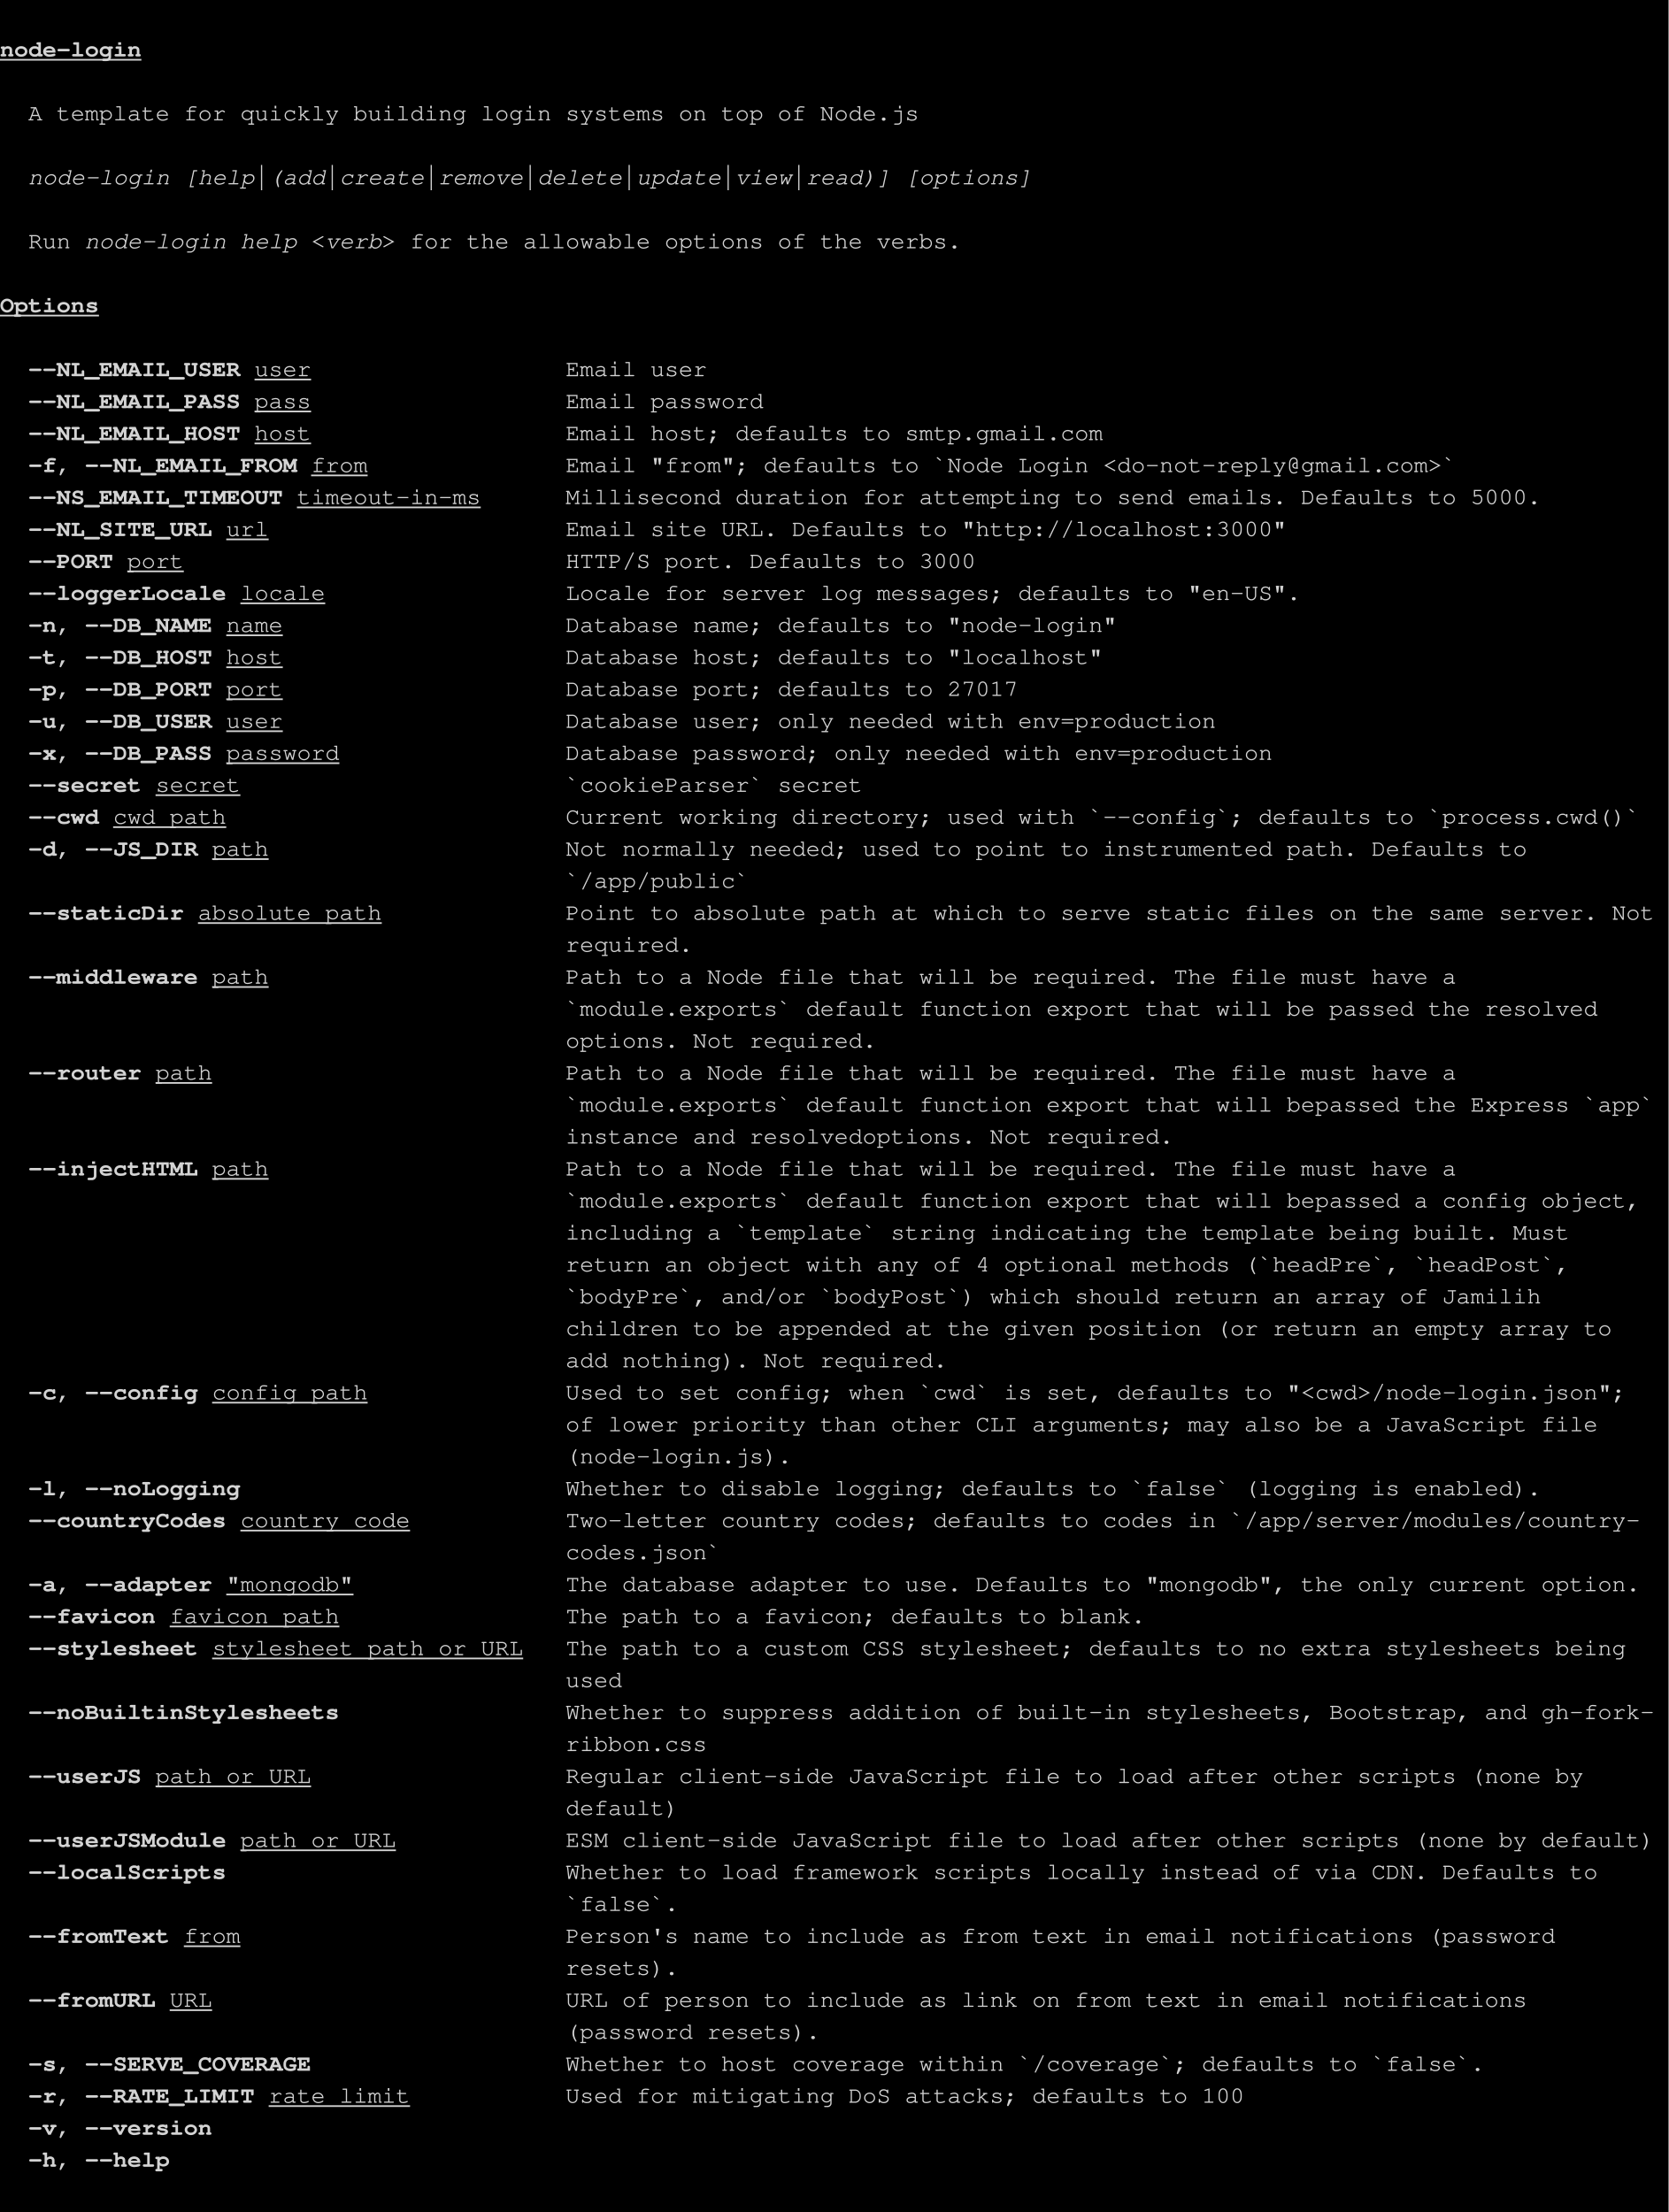
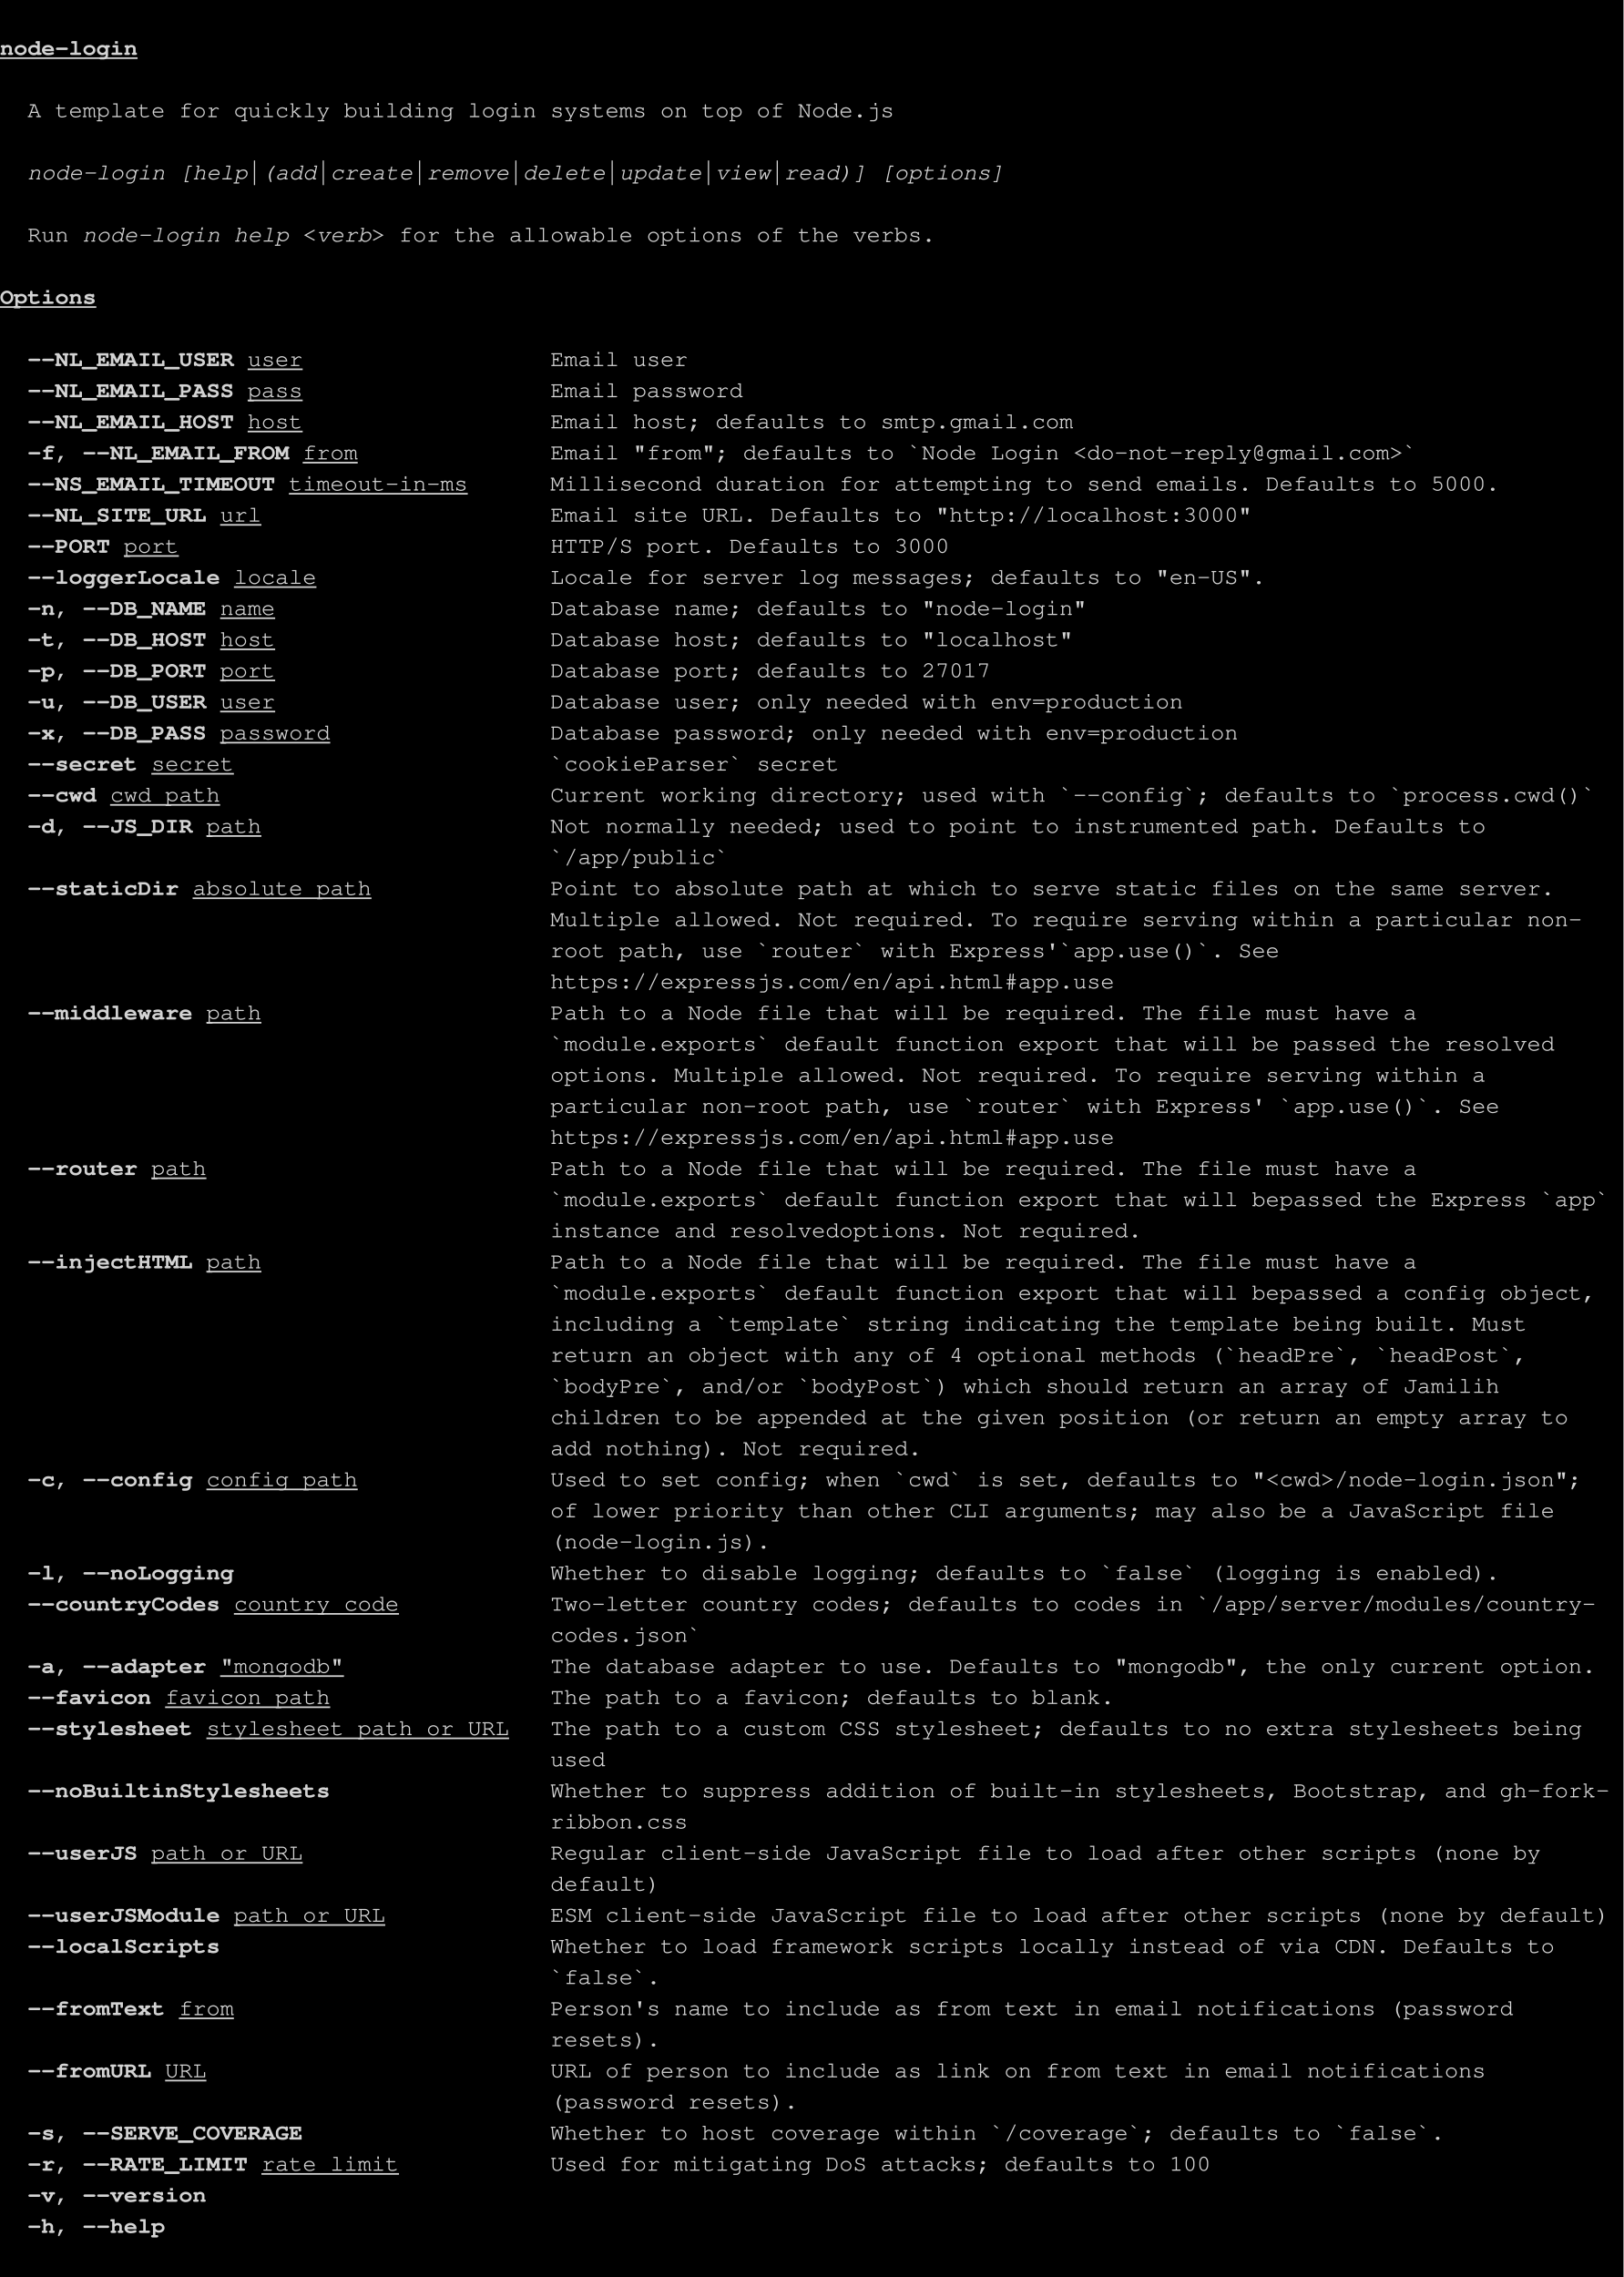
- <svg xmlns="http://www.w3.org/2000/svg" viewBox="0, 0, 991.36, 1314.45" font-family="SauceCodePro Nerd Font, Source Code Pro, Courier" font-size="14">
+ <svg xmlns="http://www.w3.org/2000/svg" viewBox="0, 0, 991.36, 1390.45" font-family="SauceCodePro Nerd Font, Source Code Pro, Courier" font-size="14">
  <g fill="#D3D3D3">
-     <rect x="0" y="0" width="991.36" height="1314.45" fill="#000000" />
+     <rect x="0" y="0" width="991.36" height="1390.45" fill="#000000" />
    <path d="M0,35.515 L84.014,35.515 Z" stroke="#D3D3D3" />
    <text x="0" y="33.55" font-weight="bold">node-login</text>
    <text x="16.8" y="71.55">  A template for quickly building login systems on top of Node.js               </text>
    <text x="16.8" y="109.55" font-style="italic">node-login [help|(add|create|remove|delete|update|view|read)] [options]</text>
    <text x="16.8" y="147.55">  Run </text>
    <text x="50.41" y="147.55" font-style="italic">node-login help &lt;verb&gt;</text>
    <text x="243.64" y="147.55"> for the allowable options of the verbs.            </text>
    <path d="M0,187.515 L58.81,187.515 Z" stroke="#D3D3D3" />
    <text x="0" y="185.55" font-weight="bold">Options</text>
    <text x="16.8" y="223.55" font-weight="bold">--NL_EMAIL_USER</text>
    <path d="M151.225,225.515 L184.83,225.515 Z" stroke="#D3D3D3" />
    <text x="151.22" y="223.55">user</text>
    <text x="336.05" y="223.55">                  Email user                                                                    </text>
    <text x="16.8" y="242.55" font-weight="bold">--NL_EMAIL_PASS</text>
    <path d="M151.225,244.515 L184.83,244.515 Z" stroke="#D3D3D3" />
    <text x="151.22" y="242.55">pass</text>
    <text x="336.05" y="242.55">                  Email password                                                                </text>
    <text x="16.8" y="261.55" font-weight="bold">--NL_EMAIL_HOST</text>
    <path d="M151.225,263.515 L184.83,263.515 Z" stroke="#D3D3D3" />
    <text x="151.22" y="261.55">host</text>
    <text x="336.05" y="261.55">                  Email host; defaults to smtp.gmail.com                                        </text>
    <text x="16.8" y="280.55" font-weight="bold">-f</text>
    <text x="33.61" y="280.55">, </text>
    <text x="50.41" y="280.55" font-weight="bold">--NL_EMAIL_FROM</text>
    <path d="M184.83,282.515 L218.436,282.515 Z" stroke="#D3D3D3" />
    <text x="184.83" y="280.55">from</text>
    <text x="336.05" y="280.55">              Email "from"; defaults to `Node Login &lt;do-not-reply@gmail.com&gt;`               </text>
    <text x="16.8" y="299.55" font-weight="bold">--NS_EMAIL_TIMEOUT</text>
    <path d="M176.429,301.515 L285.646,301.515 Z" stroke="#D3D3D3" />
    <text x="176.43" y="299.55">timeout-in-ms</text>
    <text x="336.05" y="299.55">      Millisecond duration for attempting to send emails. Defaults to 5000.         </text>
    <text x="16.8" y="318.55" font-weight="bold">--NL_SITE_URL</text>
    <path d="M134.422,320.515 L159.626,320.515 Z" stroke="#D3D3D3" />
    <text x="134.42" y="318.55">url</text>
    <text x="336.05" y="318.55">                     Email site URL. Defaults to "http://localhost:3000"                           </text>
    <text x="16.8" y="337.55" font-weight="bold">--PORT</text>
    <path d="M75.612,339.515 L109.218,339.515 Z" stroke="#D3D3D3" />
    <text x="75.61" y="337.55">port</text>
    <text x="336.05" y="337.55">                           HTTP/S port. Defaults to 3000                                                 </text>
    <text x="16.8" y="356.55" font-weight="bold">--loggerLocale</text>
    <path d="M142.823,358.515 L193.231,358.515 Z" stroke="#D3D3D3" />
    <text x="142.82" y="356.55">locale</text>
    <text x="336.05" y="356.55">                 Locale for server log messages; defaults to "en-US".                          </text>
    <text x="16.8" y="375.55" font-weight="bold">-n</text>
    <text x="33.61" y="375.55">, </text>
    <text x="50.41" y="375.55" font-weight="bold">--DB_NAME</text>
    <path d="M134.422,377.515 L168.027,377.515 Z" stroke="#D3D3D3" />
    <text x="134.42" y="375.55">name</text>
    <text x="336.05" y="375.55">                    Database name; defaults to "node-login"                                       </text>
    <text x="16.8" y="394.55" font-weight="bold">-t</text>
    <text x="33.61" y="394.55">, </text>
    <text x="50.41" y="394.55" font-weight="bold">--DB_HOST</text>
    <path d="M134.422,396.515 L168.027,396.515 Z" stroke="#D3D3D3" />
    <text x="134.42" y="394.55">host</text>
    <text x="336.05" y="394.55">                    Database host; defaults to "localhost"                                        </text>
    <text x="16.8" y="413.55" font-weight="bold">-p</text>
    <text x="33.61" y="413.55">, </text>
    <text x="50.41" y="413.55" font-weight="bold">--DB_PORT</text>
    <path d="M134.422,415.515 L168.027,415.515 Z" stroke="#D3D3D3" />
    <text x="134.42" y="413.55">port</text>
    <text x="336.05" y="413.55">                    Database port; defaults to 27017                                              </text>
    <text x="16.8" y="432.55" font-weight="bold">-u</text>
    <text x="33.61" y="432.55">, </text>
    <text x="50.41" y="432.55" font-weight="bold">--DB_USER</text>
    <path d="M134.422,434.515 L168.027,434.515 Z" stroke="#D3D3D3" />
    <text x="134.42" y="432.55">user</text>
    <text x="336.05" y="432.55">                    Database user; only needed with env=production                                </text>
    <text x="16.8" y="451.55" font-weight="bold">-x</text>
    <text x="33.61" y="451.55">, </text>
    <text x="50.41" y="451.55" font-weight="bold">--DB_PASS</text>
    <path d="M134.422,453.515 L201.633,453.515 Z" stroke="#D3D3D3" />
    <text x="134.42" y="451.55">password</text>
    <text x="336.05" y="451.55">                Database password; only needed with env=production                            </text>
    <text x="16.8" y="470.55" font-weight="bold">--secret</text>
    <path d="M92.415,472.515 L142.823,472.515 Z" stroke="#D3D3D3" />
    <text x="92.42" y="470.55">secret</text>
    <text x="336.05" y="470.55">                       `cookieParser` secret                                                         </text>
    <text x="16.8" y="489.55" font-weight="bold">--cwd</text>
    <path d="M67.211,491.515 L134.422,491.515 Z" stroke="#D3D3D3" />
    <text x="67.21" y="489.55">cwd path</text>
    <text x="336.05" y="489.55">                        Current working directory; used with `--config`; defaults to `process.cwd()`  </text>
    <text x="16.8" y="508.55" font-weight="bold">-d</text>
    <text x="33.61" y="508.55">, </text>
    <text x="50.41" y="508.55" font-weight="bold">--JS_DIR</text>
    <path d="M126.021,510.515 L159.626,510.515 Z" stroke="#D3D3D3" />
    <text x="126.02" y="508.55">path</text>
    <text x="336.05" y="508.55">                     Not normally needed; used to point to instrumented path. Defaults to          </text>
    <text x="336.05" y="527.55">                                        `/app/public`                                                                 </text>
    <text x="16.8" y="546.55" font-weight="bold">--staticDir</text>
    <path d="M117.619,548.515 L226.837,548.515 Z" stroke="#D3D3D3" />
    <text x="117.62" y="546.55">absolute path</text>
-     <text x="336.05" y="546.55">             Point to absolute path at which to serve static files on the same server. Not </text>
-     <text x="336.05" y="565.55">                                        required.                                                                     </text>
-     <text x="16.8" y="584.55" font-weight="bold">--middleware</text>
-     <path d="M126.021,586.515 L159.626,586.515 Z" stroke="#D3D3D3" />
-     <text x="126.02" y="584.55">path</text>
-     <text x="336.05" y="584.55">                     Path to a Node file that will be required. The file must have a               </text>
-     <text x="336.05" y="603.55">                                        `module.exports` default function export that will be passed the resolved     </text>
-     <text x="336.05" y="622.55">                                        options. Not required.                                                        </text>
-     <text x="16.8" y="641.55" font-weight="bold">--router</text>
-     <path d="M92.415,643.515 L126.021,643.515 Z" stroke="#D3D3D3" />
-     <text x="92.42" y="641.55">path</text>
-     <text x="336.05" y="641.55">                         Path to a Node file that will be required. The file must have a               </text>
-     <text x="336.05" y="660.55">                                        `module.exports` default function export that will bepassed the Express `app` </text>
-     <text x="336.05" y="679.55">                                        instance and resolvedoptions. Not required.                                   </text>
-     <text x="16.8" y="698.55" font-weight="bold">--injectHTML</text>
-     <path d="M126.021,700.515 L159.626,700.515 Z" stroke="#D3D3D3" />
-     <text x="126.02" y="698.55">path</text>
-     <text x="336.05" y="698.55">                     Path to a Node file that will be required. The file must have a               </text>
-     <text x="336.05" y="717.55">                                        `module.exports` default function export that will bepassed a config object,  </text>
-     <text x="336.05" y="736.55">                                        including a `template` string indicating the template being built. Must       </text>
-     <text x="336.05" y="755.55">                                        return an object with any of 4 optional methods (`headPre`, `headPost`,       </text>
-     <text x="336.05" y="774.55">                                        `bodyPre`, and/or `bodyPost`) which should return an array of Jamilih         </text>
-     <text x="336.05" y="793.55">                                        children to be appended at the given position (or return an empty array to    </text>
-     <text x="336.05" y="812.55">                                        add nothing). Not required.                                                   </text>
-     <text x="16.8" y="831.55" font-weight="bold">-c</text>
-     <text x="33.61" y="831.55">, </text>
-     <text x="50.41" y="831.55" font-weight="bold">--config</text>
-     <path d="M126.021,833.515 L218.436,833.515 Z" stroke="#D3D3D3" />
-     <text x="126.02" y="831.55">config path</text>
-     <text x="336.05" y="831.55">              Used to set config; when `cwd` is set, defaults to "&lt;cwd&gt;/node-login.json";   </text>
-     <text x="336.05" y="850.55">                                        of lower priority than other CLI arguments; may also be a JavaScript file     </text>
-     <text x="336.05" y="869.55">                                        (node-login.js).                                                              </text>
-     <text x="16.8" y="888.55" font-weight="bold">-l</text>
-     <text x="33.61" y="888.55">, </text>
-     <text x="50.41" y="888.55" font-weight="bold">--noLogging</text>
-     <text x="336.05" y="888.55">                       Whether to disable logging; defaults to `false` (logging is enabled).         </text>
-     <text x="16.8" y="907.55" font-weight="bold">--countryCodes</text>
-     <path d="M142.823,909.515 L243.64,909.515 Z" stroke="#D3D3D3" />
-     <text x="142.82" y="907.55">country code</text>
-     <text x="336.05" y="907.55">           Two-letter country codes; defaults to codes in `/app/server/modules/country-  </text>
-     <text x="336.05" y="926.55">                                        codes.json`                                                                   </text>
-     <text x="16.8" y="945.55" font-weight="bold">-a</text>
-     <text x="33.61" y="945.55">, </text>
-     <text x="50.41" y="945.55" font-weight="bold">--adapter</text>
-     <path d="M134.422,947.515 L210.034,947.515 Z" stroke="#D3D3D3" />
-     <text x="134.42" y="945.55">"mongodb"</text>
-     <text x="336.05" y="945.55">               The database adapter to use. Defaults to "mongodb", the only current option.  </text>
-     <text x="16.8" y="964.55" font-weight="bold">--favicon</text>
-     <path d="M100.816,966.515 L201.633,966.515 Z" stroke="#D3D3D3" />
-     <text x="100.82" y="964.55">favicon path</text>
-     <text x="336.05" y="964.55">                The path to a favicon; defaults to blank.                                     </text>
-     <text x="16.8" y="983.55" font-weight="bold">--stylesheet</text>
-     <path d="M126.021,985.515 L310.851,985.515 Z" stroke="#D3D3D3" />
-     <text x="126.02" y="983.55">stylesheet path or URL</text>
-     <text x="336.05" y="983.55">   The path to a custom CSS stylesheet; defaults to no extra stylesheets being   </text>
-     <text x="336.05" y="1002.55">                                        used                                                                          </text>
-     <text x="16.8" y="1021.55" font-weight="bold">--noBuiltinStylesheets</text>
-     <text x="336.05" y="1021.55">                Whether to suppress addition of built-in stylesheets, Bootstrap, and gh-fork- </text>
-     <text x="336.05" y="1040.55">                                        ribbon.css                                                                    </text>
-     <text x="16.8" y="1059.55" font-weight="bold">--userJS</text>
-     <path d="M92.415,1061.515 L184.83,1061.515 Z" stroke="#D3D3D3" />
-     <text x="92.42" y="1059.55">path or URL</text>
-     <text x="336.05" y="1059.55">                  Regular client-side JavaScript file to load after other scripts (none by      </text>
-     <text x="336.05" y="1078.55">                                        default)                                                                      </text>
-     <text x="16.8" y="1097.55" font-weight="bold">--userJSModule</text>
-     <path d="M142.823,1099.515 L235.238,1099.515 Z" stroke="#D3D3D3" />
-     <text x="142.82" y="1097.55">path or URL</text>
-     <text x="336.05" y="1097.55">            ESM client-side JavaScript file to load after other scripts (none by default) </text>
-     <text x="16.8" y="1116.55" font-weight="bold">--localScripts</text>
-     <text x="336.05" y="1116.55">                        Whether to load framework scripts locally instead of via CDN. Defaults to     </text>
-     <text x="336.05" y="1135.55">                                        `false`.                                                                      </text>
-     <text x="16.8" y="1154.55" font-weight="bold">--fromText</text>
-     <path d="M109.218,1156.515 L142.823,1156.515 Z" stroke="#D3D3D3" />
-     <text x="109.22" y="1154.55">from</text>
-     <text x="336.05" y="1154.55">                       Person's name to include as from text in email notifications (password        </text>
-     <text x="336.05" y="1173.55">                                        resets).                                                                      </text>
-     <text x="16.8" y="1192.55" font-weight="bold">--fromURL</text>
-     <path d="M100.816,1194.515 L126.021,1194.515 Z" stroke="#D3D3D3" />
-     <text x="100.82" y="1192.55">URL</text>
-     <text x="336.05" y="1192.55">                         URL of person to include as link on from text in email notifications          </text>
-     <text x="336.05" y="1211.55">                                        (password resets).                                                            </text>
-     <text x="16.8" y="1230.55" font-weight="bold">-s</text>
-     <text x="33.61" y="1230.55">, </text>
-     <text x="50.41" y="1230.55" font-weight="bold">--SERVE_COVERAGE</text>
-     <text x="336.05" y="1230.55">                  Whether to host coverage within `/coverage`; defaults to `false`.             </text>
-     <text x="16.8" y="1249.55" font-weight="bold">-r</text>
-     <text x="33.61" y="1249.55">, </text>
-     <text x="50.41" y="1249.55" font-weight="bold">--RATE_LIMIT</text>
-     <path d="M159.626,1251.515 L243.64,1251.515 Z" stroke="#D3D3D3" />
-     <text x="159.63" y="1249.55">rate limit</text>
-     <text x="336.05" y="1249.55">           Used for mitigating DoS attacks; defaults to 100                              </text>
-     <text x="16.8" y="1268.55" font-weight="bold">-v</text>
-     <text x="33.61" y="1268.55">, </text>
-     <text x="50.41" y="1268.55" font-weight="bold">--version</text>
-     <text x="16.8" y="1287.55" font-weight="bold">-h</text>
-     <text x="33.61" y="1287.55">, </text>
-     <text x="50.41" y="1287.55" font-weight="bold">--help</text>
+     <text x="336.05" y="546.55">             Point to absolute path at which to serve static files on the same server.     </text>
+     <text x="336.05" y="565.55">                                        Multiple allowed. Not required. To require serving within a particular non-   </text>
+     <text x="336.05" y="584.55">                                        root path, use `router` with Express'`app.use()`. See                         </text>
+     <text x="336.05" y="603.55">                                        https://expressjs.com/en/api.html#app.use                                     </text>
+     <text x="16.8" y="622.55" font-weight="bold">--middleware</text>
+     <path d="M126.021,624.515 L159.626,624.515 Z" stroke="#D3D3D3" />
+     <text x="126.02" y="622.55">path</text>
+     <text x="336.05" y="622.55">                     Path to a Node file that will be required. The file must have a               </text>
+     <text x="336.05" y="641.55">                                        `module.exports` default function export that will be passed the resolved     </text>
+     <text x="336.05" y="660.55">                                        options. Multiple allowed. Not required. To require serving within a          </text>
+     <text x="336.05" y="679.55">                                        particular non-root path, use `router` with Express' `app.use()`. See         </text>
+     <text x="336.05" y="698.55">                                        https://expressjs.com/en/api.html#app.use                                     </text>
+     <text x="16.8" y="717.55" font-weight="bold">--router</text>
+     <path d="M92.415,719.515 L126.021,719.515 Z" stroke="#D3D3D3" />
+     <text x="92.42" y="717.55">path</text>
+     <text x="336.05" y="717.55">                         Path to a Node file that will be required. The file must have a               </text>
+     <text x="336.05" y="736.55">                                        `module.exports` default function export that will bepassed the Express `app` </text>
+     <text x="336.05" y="755.55">                                        instance and resolvedoptions. Not required.                                   </text>
+     <text x="16.8" y="774.55" font-weight="bold">--injectHTML</text>
+     <path d="M126.021,776.515 L159.626,776.515 Z" stroke="#D3D3D3" />
+     <text x="126.02" y="774.55">path</text>
+     <text x="336.05" y="774.55">                     Path to a Node file that will be required. The file must have a               </text>
+     <text x="336.05" y="793.55">                                        `module.exports` default function export that will bepassed a config object,  </text>
+     <text x="336.05" y="812.55">                                        including a `template` string indicating the template being built. Must       </text>
+     <text x="336.05" y="831.55">                                        return an object with any of 4 optional methods (`headPre`, `headPost`,       </text>
+     <text x="336.05" y="850.55">                                        `bodyPre`, and/or `bodyPost`) which should return an array of Jamilih         </text>
+     <text x="336.05" y="869.55">                                        children to be appended at the given position (or return an empty array to    </text>
+     <text x="336.05" y="888.55">                                        add nothing). Not required.                                                   </text>
+     <text x="16.8" y="907.55" font-weight="bold">-c</text>
+     <text x="33.61" y="907.55">, </text>
+     <text x="50.41" y="907.55" font-weight="bold">--config</text>
+     <path d="M126.021,909.515 L218.436,909.515 Z" stroke="#D3D3D3" />
+     <text x="126.02" y="907.55">config path</text>
+     <text x="336.05" y="907.55">              Used to set config; when `cwd` is set, defaults to "&lt;cwd&gt;/node-login.json";   </text>
+     <text x="336.05" y="926.55">                                        of lower priority than other CLI arguments; may also be a JavaScript file     </text>
+     <text x="336.05" y="945.55">                                        (node-login.js).                                                              </text>
+     <text x="16.8" y="964.55" font-weight="bold">-l</text>
+     <text x="33.61" y="964.55">, </text>
+     <text x="50.41" y="964.55" font-weight="bold">--noLogging</text>
+     <text x="336.05" y="964.55">                       Whether to disable logging; defaults to `false` (logging is enabled).         </text>
+     <text x="16.8" y="983.55" font-weight="bold">--countryCodes</text>
+     <path d="M142.823,985.515 L243.64,985.515 Z" stroke="#D3D3D3" />
+     <text x="142.82" y="983.55">country code</text>
+     <text x="336.05" y="983.55">           Two-letter country codes; defaults to codes in `/app/server/modules/country-  </text>
+     <text x="336.05" y="1002.55">                                        codes.json`                                                                   </text>
+     <text x="16.8" y="1021.55" font-weight="bold">-a</text>
+     <text x="33.61" y="1021.55">, </text>
+     <text x="50.41" y="1021.55" font-weight="bold">--adapter</text>
+     <path d="M134.422,1023.515 L210.034,1023.515 Z" stroke="#D3D3D3" />
+     <text x="134.42" y="1021.55">"mongodb"</text>
+     <text x="336.05" y="1021.55">               The database adapter to use. Defaults to "mongodb", the only current option.  </text>
+     <text x="16.8" y="1040.55" font-weight="bold">--favicon</text>
+     <path d="M100.816,1042.515 L201.633,1042.515 Z" stroke="#D3D3D3" />
+     <text x="100.82" y="1040.55">favicon path</text>
+     <text x="336.05" y="1040.55">                The path to a favicon; defaults to blank.                                     </text>
+     <text x="16.8" y="1059.55" font-weight="bold">--stylesheet</text>
+     <path d="M126.021,1061.515 L310.851,1061.515 Z" stroke="#D3D3D3" />
+     <text x="126.02" y="1059.55">stylesheet path or URL</text>
+     <text x="336.05" y="1059.55">   The path to a custom CSS stylesheet; defaults to no extra stylesheets being   </text>
+     <text x="336.05" y="1078.55">                                        used                                                                          </text>
+     <text x="16.8" y="1097.55" font-weight="bold">--noBuiltinStylesheets</text>
+     <text x="336.05" y="1097.55">                Whether to suppress addition of built-in stylesheets, Bootstrap, and gh-fork- </text>
+     <text x="336.05" y="1116.55">                                        ribbon.css                                                                    </text>
+     <text x="16.8" y="1135.55" font-weight="bold">--userJS</text>
+     <path d="M92.415,1137.515 L184.83,1137.515 Z" stroke="#D3D3D3" />
+     <text x="92.42" y="1135.55">path or URL</text>
+     <text x="336.05" y="1135.55">                  Regular client-side JavaScript file to load after other scripts (none by      </text>
+     <text x="336.05" y="1154.55">                                        default)                                                                      </text>
+     <text x="16.8" y="1173.55" font-weight="bold">--userJSModule</text>
+     <path d="M142.823,1175.515 L235.238,1175.515 Z" stroke="#D3D3D3" />
+     <text x="142.82" y="1173.55">path or URL</text>
+     <text x="336.05" y="1173.55">            ESM client-side JavaScript file to load after other scripts (none by default) </text>
+     <text x="16.8" y="1192.55" font-weight="bold">--localScripts</text>
+     <text x="336.05" y="1192.55">                        Whether to load framework scripts locally instead of via CDN. Defaults to     </text>
+     <text x="336.05" y="1211.55">                                        `false`.                                                                      </text>
+     <text x="16.8" y="1230.55" font-weight="bold">--fromText</text>
+     <path d="M109.218,1232.515 L142.823,1232.515 Z" stroke="#D3D3D3" />
+     <text x="109.22" y="1230.55">from</text>
+     <text x="336.05" y="1230.55">                       Person's name to include as from text in email notifications (password        </text>
+     <text x="336.05" y="1249.55">                                        resets).                                                                      </text>
+     <text x="16.8" y="1268.55" font-weight="bold">--fromURL</text>
+     <path d="M100.816,1270.515 L126.021,1270.515 Z" stroke="#D3D3D3" />
+     <text x="100.82" y="1268.55">URL</text>
+     <text x="336.05" y="1268.55">                         URL of person to include as link on from text in email notifications          </text>
+     <text x="336.05" y="1287.55">                                        (password resets).                                                            </text>
+     <text x="16.8" y="1306.55" font-weight="bold">-s</text>
+     <text x="33.61" y="1306.55">, </text>
+     <text x="50.41" y="1306.55" font-weight="bold">--SERVE_COVERAGE</text>
+     <text x="336.05" y="1306.55">                  Whether to host coverage within `/coverage`; defaults to `false`.             </text>
+     <text x="16.8" y="1325.55" font-weight="bold">-r</text>
+     <text x="33.61" y="1325.55">, </text>
+     <text x="50.41" y="1325.55" font-weight="bold">--RATE_LIMIT</text>
+     <path d="M159.626,1327.515 L243.64,1327.515 Z" stroke="#D3D3D3" />
+     <text x="159.63" y="1325.55">rate limit</text>
+     <text x="336.05" y="1325.55">           Used for mitigating DoS attacks; defaults to 100                              </text>
+     <text x="16.8" y="1344.55" font-weight="bold">-v</text>
+     <text x="33.61" y="1344.55">, </text>
+     <text x="50.41" y="1344.55" font-weight="bold">--version</text>
+     <text x="16.8" y="1363.55" font-weight="bold">-h</text>
+     <text x="33.61" y="1363.55">, </text>
+     <text x="50.41" y="1363.55" font-weight="bold">--help</text>
  </g>
</svg>
